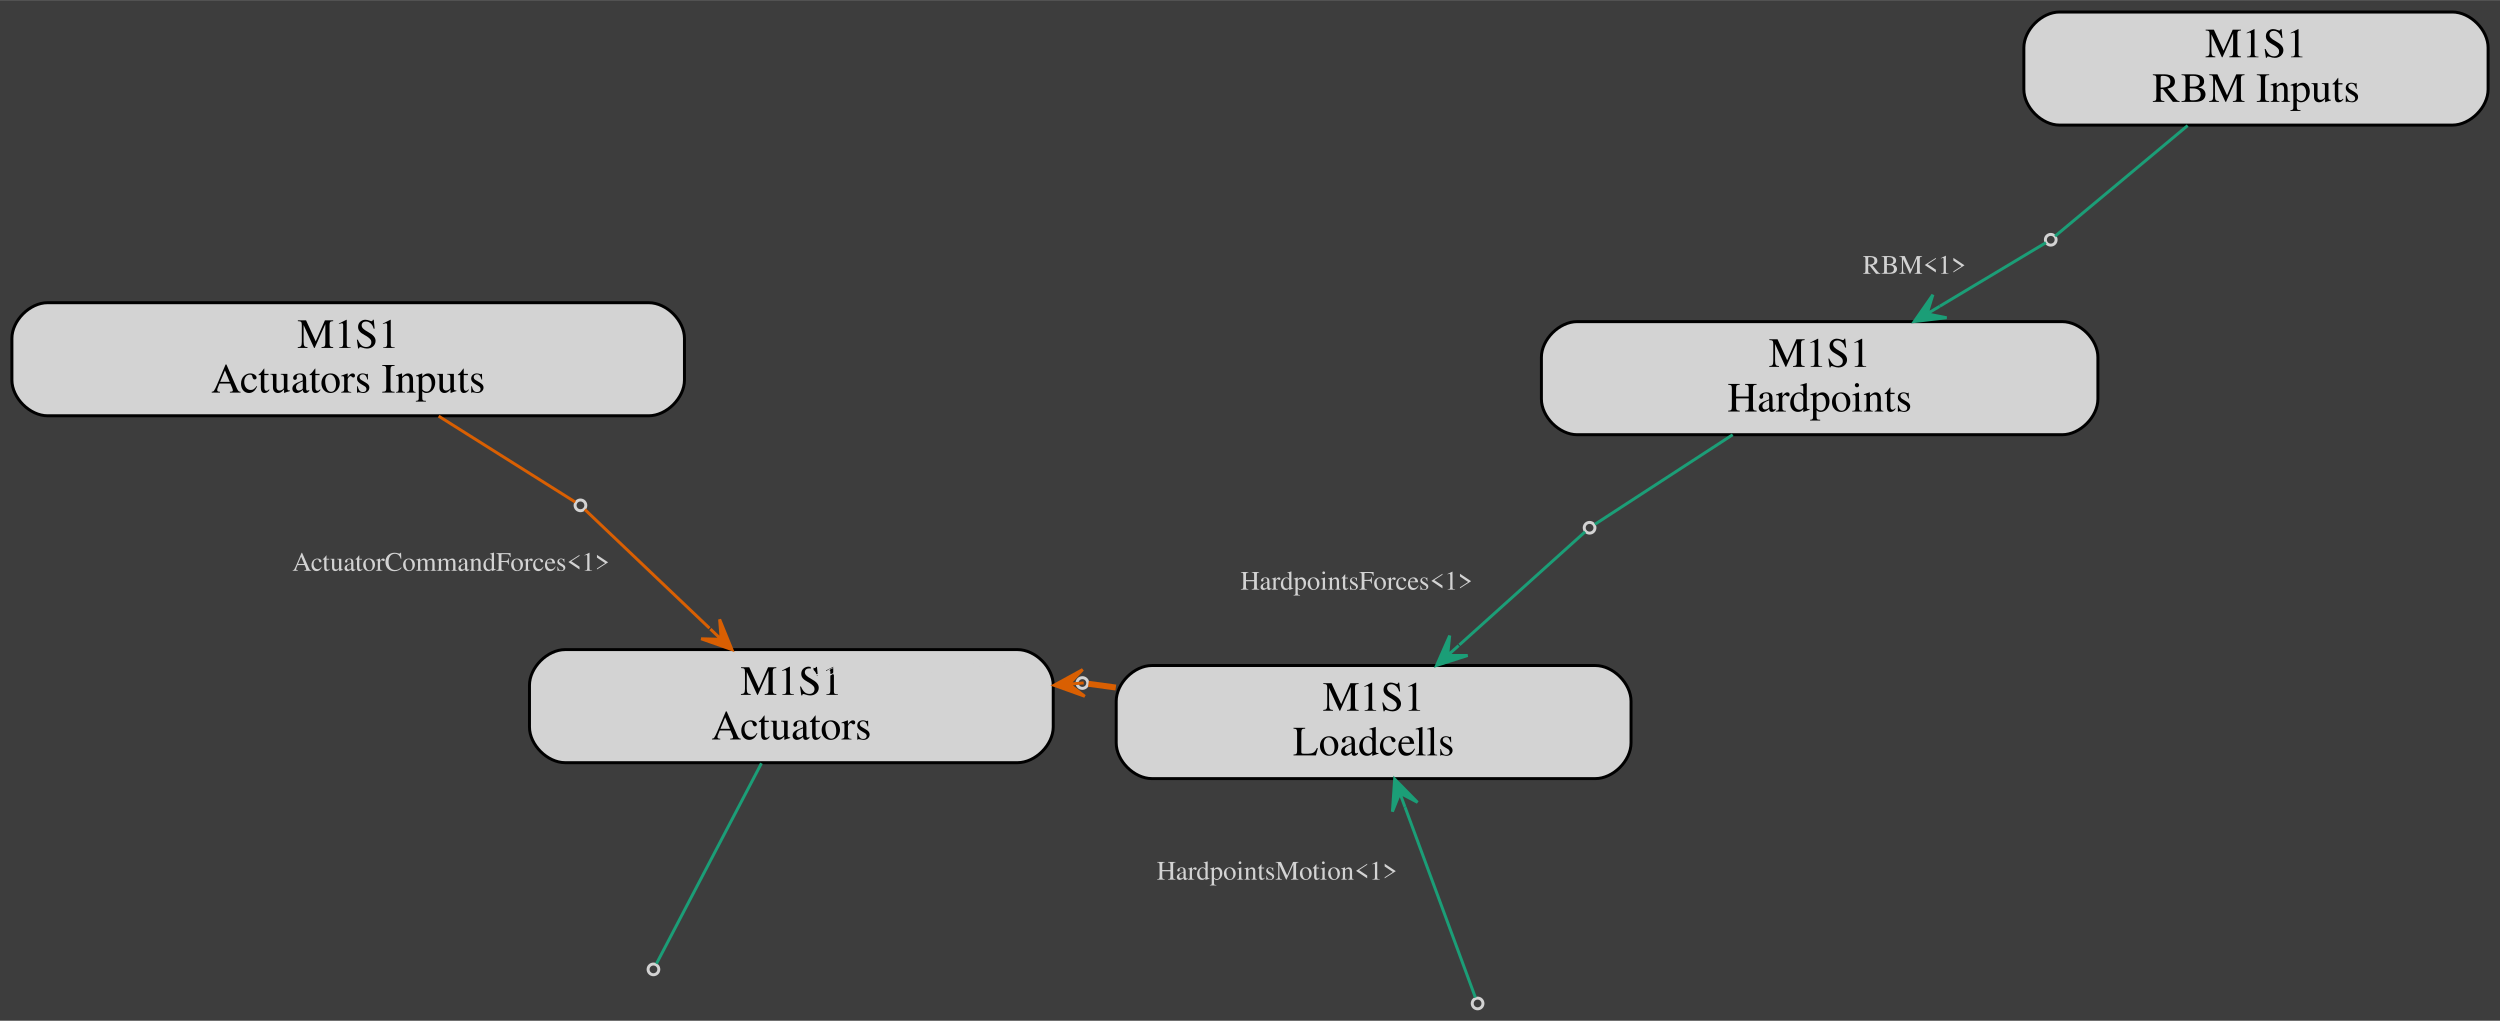
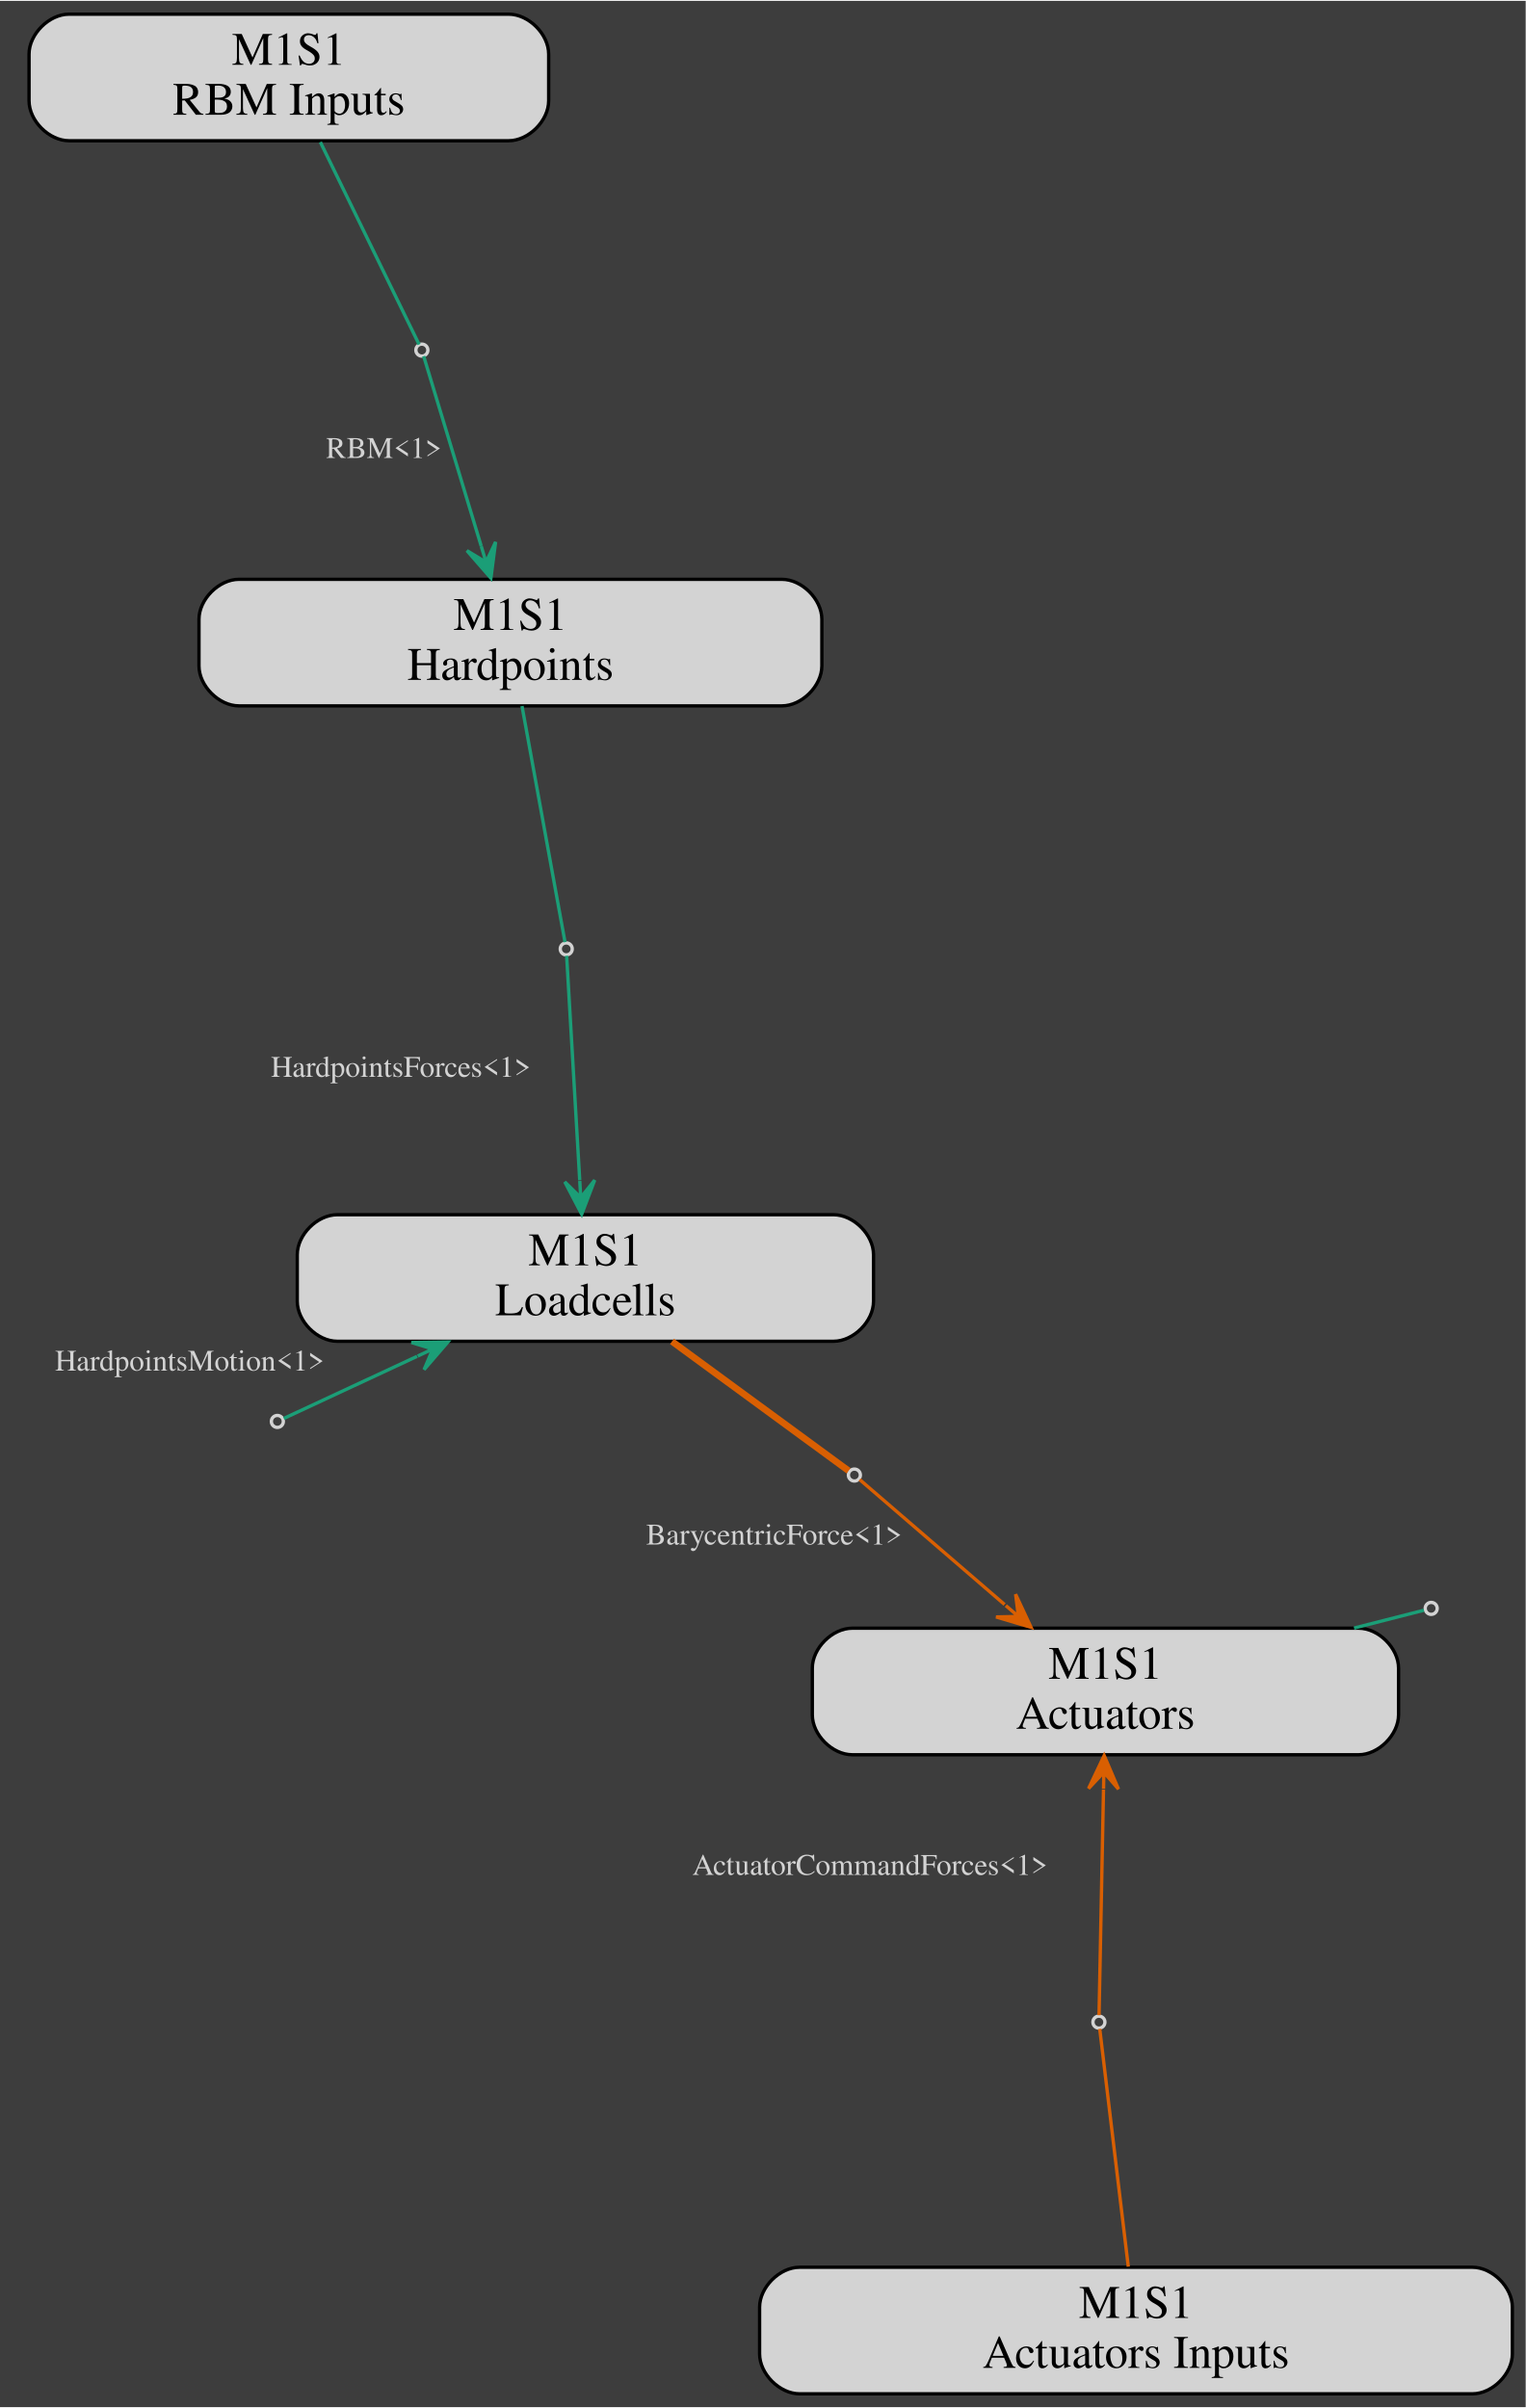
- <svg xmlns="http://www.w3.org/2000/svg" width="840pt" height="343pt" viewBox="0.00 0.00 840.08 342.96">
-   <g id="graph0" class="graph" transform="scale(1 1) rotate(0) translate(4 338.96)">
-     <polygon fill="#3d3d3d" stroke="transparent" points="-4,4 -4,-338.96 836.08,-338.96 836.08,4 -4,4" />
+ <svg xmlns="http://www.w3.org/2000/svg" width="458pt" height="723pt" viewBox="0.00 0.00 458.05 722.56">
+   <g id="graph0" class="graph" transform="scale(1 1) rotate(0) translate(4 718.56)">
+     <polygon fill="#3d3d3d" stroke="transparent" points="-4,4 -4,-718.56 454.05,-718.56 454.05,4 -4,4" />
    <g id="node1" class="node">
-       <path fill="lightgray" stroke="black" d="M820.08,-334.96C820.08,-334.96 688.08,-334.96 688.08,-334.96 682.08,-334.96 676.08,-328.96 676.08,-322.96 676.08,-322.96 676.08,-308.96 676.08,-308.96 676.08,-302.96 682.08,-296.96 688.08,-296.96 688.08,-296.96 820.08,-296.96 820.08,-296.96 826.08,-296.96 832.08,-302.96 832.08,-308.96 832.08,-308.96 832.08,-322.96 832.08,-322.96 832.08,-328.96 826.08,-334.96 820.08,-334.96" />
-       <text text-anchor="middle" x="754.08" y="-319.76" font-family="Times,serif" font-size="14.00">M1S1</text>
-       <text text-anchor="middle" x="754.08" y="-304.76" font-family="Times,serif" font-size="14.00">            RBM Inputs</text>
+       <path fill="lightgray" stroke="black" d="M148.72,-714.56C148.72,-714.56 16.72,-714.56 16.72,-714.56 10.72,-714.56 4.72,-708.56 4.72,-702.56 4.72,-702.56 4.72,-688.56 4.72,-688.56 4.72,-682.56 10.72,-676.56 16.72,-676.56 16.72,-676.56 148.72,-676.56 148.72,-676.56 154.72,-676.56 160.72,-682.56 160.72,-688.56 160.72,-688.56 160.72,-702.56 160.72,-702.56 160.72,-708.56 154.72,-714.56 148.72,-714.56" />
+       <text text-anchor="middle" x="82.72" y="-699.36" font-family="Times,serif" font-size="14.00">M1S1</text>
+       <text text-anchor="middle" x="82.72" y="-684.36" font-family="Times,serif" font-size="14.00">            RBM Inputs</text>
    </g>
    <g id="node6" class="node">
-       <ellipse fill="#3d3d3d" stroke="lightgray" cx="685.12" cy="-258.43" rx="1.8" ry="1.8" />
+       <ellipse fill="#3d3d3d" stroke="lightgray" cx="122.65" cy="-613.69" rx="1.8" ry="1.8" />
    </g>
    <g id="edge1" class="edge">
-       <path fill="none" stroke="#1b9e77" d="M731.12,-296.8C713.88,-282.42 692.3,-264.42 686.57,-259.64" />
+       <path fill="none" stroke="#1b9e77" d="M92.18,-676.15C102.51,-654.97 118.09,-623.04 121.82,-615.38" />
    </g>
    <g id="node2" class="node">
-       <path fill="lightgray" stroke="black" d="M688.96,-230.92C688.96,-230.92 525.96,-230.92 525.96,-230.92 519.96,-230.92 513.96,-224.92 513.96,-218.92 513.96,-218.92 513.96,-204.92 513.96,-204.92 513.96,-198.92 519.96,-192.92 525.96,-192.92 525.96,-192.92 688.96,-192.92 688.96,-192.92 694.96,-192.92 700.96,-198.92 700.96,-204.92 700.96,-204.92 700.96,-218.92 700.96,-218.92 700.96,-224.92 694.96,-230.92 688.96,-230.92" />
-       <text text-anchor="middle" x="607.46" y="-215.72" font-family="Times,serif" font-size="14.00">M1S1</text>
-       <text text-anchor="middle" x="607.46" y="-200.72" font-family="Times,serif" font-size="14.00">                    Hardpoints</text>
+       <path fill="lightgray" stroke="black" d="M230.74,-544.86C230.74,-544.86 67.74,-544.86 67.74,-544.86 61.74,-544.86 55.74,-538.86 55.74,-532.86 55.74,-532.86 55.74,-518.86 55.74,-518.86 55.74,-512.86 61.74,-506.86 67.74,-506.86 67.74,-506.86 230.74,-506.86 230.74,-506.86 236.74,-506.86 242.74,-512.86 242.74,-518.86 242.74,-518.86 242.74,-532.86 242.74,-532.86 242.74,-538.86 236.74,-544.86 230.74,-544.86" />
+       <text text-anchor="middle" x="149.24" y="-529.66" font-family="Times,serif" font-size="14.00">M1S1</text>
+       <text text-anchor="middle" x="149.24" y="-514.66" font-family="Times,serif" font-size="14.00">                    Hardpoints</text>
    </g>
    <g id="node7" class="node">
-       <ellipse fill="#3d3d3d" stroke="lightgray" cx="530.15" cy="-161.65" rx="1.8" ry="1.8" />
+       <ellipse fill="#3d3d3d" stroke="lightgray" cx="166" cy="-433.88" rx="1.8" ry="1.8" />
    </g>
    <g id="edge2" class="edge">
-       <path fill="none" stroke="#1b9e77" d="M578.24,-192.92C559.76,-180.9 538.23,-166.9 531.95,-162.82" />
+       <path fill="none" stroke="#1b9e77" d="M152.72,-506.8C157.01,-483.22 163.96,-445.08 165.63,-435.91" />
    </g>
    <g id="node3" class="node">
-       <path fill="lightgray" stroke="black" d="M532.08,-115.36C532.08,-115.36 383.08,-115.36 383.08,-115.36 377.08,-115.36 371.08,-109.36 371.08,-103.36 371.08,-103.36 371.08,-89.36 371.08,-89.36 371.08,-83.36 377.08,-77.36 383.08,-77.36 383.08,-77.36 532.08,-77.36 532.08,-77.36 538.08,-77.36 544.08,-83.36 544.08,-89.36 544.08,-89.36 544.08,-103.36 544.08,-103.36 544.08,-109.36 538.08,-115.36 532.08,-115.36" />
-       <text text-anchor="middle" x="457.58" y="-100.16" font-family="Times,serif" font-size="14.00">M1S1</text>
-       <text text-anchor="middle" x="457.58" y="-85.16" font-family="Times,serif" font-size="14.00">                    Loadcells</text>
+       <path fill="lightgray" stroke="black" d="M246.25,-354.06C246.25,-354.06 97.25,-354.06 97.25,-354.06 91.25,-354.06 85.25,-348.06 85.25,-342.06 85.25,-342.06 85.25,-328.06 85.25,-328.06 85.25,-322.06 91.25,-316.06 97.25,-316.06 97.25,-316.06 246.25,-316.06 246.25,-316.06 252.25,-316.06 258.25,-322.06 258.25,-328.06 258.25,-328.06 258.25,-342.06 258.25,-342.06 258.25,-348.06 252.25,-354.06 246.25,-354.06" />
+       <text text-anchor="middle" x="171.75" y="-338.86" font-family="Times,serif" font-size="14.00">M1S1</text>
+       <text text-anchor="middle" x="171.75" y="-323.86" font-family="Times,serif" font-size="14.00">                    Loadcells</text>
    </g>
    <g id="node8" class="node">
-       <ellipse fill="#3d3d3d" stroke="lightgray" cx="359.72" cy="-109.48" rx="1.8" ry="1.8" />
+       <ellipse fill="#3d3d3d" stroke="lightgray" cx="252.51" cy="-275.89" rx="1.8" ry="1.8" />
    </g>
    <g id="edge3" class="edge">
-       <path fill="none" stroke="#d95f02" stroke-width="2" d="M370.95,-107.97C366.87,-108.52 363.67,-108.95 361.75,-109.2" />
+       <path fill="none" stroke="#d95f02" stroke-width="2" d="M197.75,-316.01C218.04,-301.15 243.9,-282.2 250.77,-277.17" />
    </g>
    <g id="node4" class="node">
-       <path fill="lightgray" stroke="black" d="M214,-237.28C214,-237.28 12,-237.28 12,-237.28 6,-237.28 0,-231.28 0,-225.28 0,-225.28 0,-211.28 0,-211.28 0,-205.28 6,-199.28 12,-199.28 12,-199.28 214,-199.28 214,-199.28 220,-199.28 226,-205.28 226,-211.28 226,-211.28 226,-225.28 226,-225.28 226,-231.28 220,-237.28 214,-237.28" />
-       <text text-anchor="middle" x="113" y="-222.08" font-family="Times,serif" font-size="14.00">M1S1</text>
-       <text text-anchor="middle" x="113" y="-207.08" font-family="Times,serif" font-size="14.00">                    Actuators Inputs</text>
+       <path fill="lightgray" stroke="black" d="M438.05,-38C438.05,-38 236.05,-38 236.05,-38 230.05,-38 224.05,-32 224.05,-26 224.05,-26 224.05,-12 224.05,-12 224.05,-6 230.05,0 236.05,0 236.05,0 438.05,0 438.05,0 444.05,0 450.05,-6 450.05,-12 450.05,-12 450.05,-26 450.05,-26 450.05,-32 444.05,-38 438.05,-38" />
+       <text text-anchor="middle" x="337.05" y="-22.8" font-family="Times,serif" font-size="14.00">M1S1</text>
+       <text text-anchor="middle" x="337.05" y="-7.8" font-family="Times,serif" font-size="14.00">                    Actuators Inputs</text>
    </g>
    <g id="node9" class="node">
-       <ellipse fill="#3d3d3d" stroke="lightgray" cx="191.05" cy="-169.18" rx="1.8" ry="1.8" />
+       <ellipse fill="#3d3d3d" stroke="lightgray" cx="325.92" cy="-111.61" rx="1.8" ry="1.8" />
    </g>
    <g id="edge4" class="edge">
-       <path fill="none" stroke="#d95f02" d="M143.4,-199.16C161.89,-187.53 183.1,-174.18 189.27,-170.3" />
+       <path fill="none" stroke="#d95f02" d="M334.74,-38.19C331.89,-61.93 327.28,-100.34 326.17,-109.57" />
    </g>
    <g id="node5" class="node">
-       <path fill="lightgray" stroke="black" d="M337.92,-120.71C337.92,-120.71 185.92,-120.71 185.92,-120.71 179.92,-120.71 173.92,-114.71 173.92,-108.71 173.92,-108.71 173.92,-94.71 173.92,-94.71 173.92,-88.71 179.92,-82.71 185.92,-82.71 185.92,-82.71 337.92,-82.71 337.92,-82.71 343.92,-82.71 349.92,-88.71 349.92,-94.71 349.92,-94.71 349.92,-108.71 349.92,-108.71 349.92,-114.71 343.92,-120.71 337.92,-120.71" />
-       <text text-anchor="middle" x="261.92" y="-105.51" font-family="Times,serif" font-size="14.00">M1S1</text>
-       <text text-anchor="middle" x="261.92" y="-90.51" font-family="Times,serif" font-size="14.00">                    Actuators</text>
+       <path fill="lightgray" stroke="black" d="M403.88,-229.9C403.88,-229.9 251.88,-229.9 251.88,-229.9 245.88,-229.9 239.88,-223.9 239.88,-217.9 239.88,-217.9 239.88,-203.9 239.88,-203.9 239.88,-197.9 245.88,-191.9 251.88,-191.9 251.88,-191.9 403.88,-191.9 403.88,-191.9 409.88,-191.9 415.88,-197.9 415.88,-203.9 415.88,-203.9 415.88,-217.9 415.88,-217.9 415.88,-223.9 409.88,-229.9 403.88,-229.9" />
+       <text text-anchor="middle" x="327.88" y="-214.7" font-family="Times,serif" font-size="14.00">M1S1</text>
+       <text text-anchor="middle" x="327.88" y="-199.7" font-family="Times,serif" font-size="14.00">                    Actuators</text>
    </g>
    <g id="node10" class="node">
-       <ellipse fill="#3d3d3d" stroke="lightgray" cx="215.58" cy="-13.25" rx="1.8" ry="1.8" />
+       <ellipse fill="#3d3d3d" stroke="lightgray" cx="425.68" cy="-235.85" rx="1.8" ry="1.8" />
    </g>
    <g id="edge5" class="edge">
-       <path fill="none" stroke="#1b9e77" d="M251.87,-82.51C239.94,-59.75 221.1,-23.79 216.58,-15.16" />
+       <path fill="none" stroke="#1b9e77" d="M402.51,-229.94C412.13,-232.39 419.89,-234.37 423.5,-235.29" />
    </g>
    <g id="edge6" class="edge">
-       <path fill="none" stroke="#1b9e77" d="M683.5,-257.46C678.61,-254.53 663.4,-245.42 647.85,-236.11" />
-       <polygon fill="#1b9e77" stroke="#1b9e77" points="639.24,-230.95 650.13,-232.23 643.53,-233.52 647.82,-236.09 647.82,-236.09 647.82,-236.09 643.53,-233.52 645.51,-239.95 639.24,-230.95 639.24,-230.95" />
-       <text text-anchor="middle" x="639.35" y="-246.99" font-family="Times,serif" font-size="9.00" fill="lightgray">RBM&lt;1&gt;</text>
+       <path fill="none" stroke="#1b9e77" d="M123.2,-611.86C125.42,-604.55 133.8,-576.85 140.47,-554.84" />
+       <polygon fill="#1b9e77" stroke="#1b9e77" points="143.38,-545.22 144.79,-556.09 141.93,-550 140.48,-554.79 140.48,-554.79 140.48,-554.79 141.93,-550 136.18,-553.48 143.38,-545.22 143.38,-545.22" />
+       <text text-anchor="middle" x="111.3" y="-581.3" font-family="Times,serif" font-size="9.00" fill="lightgray">RBM&lt;1&gt;</text>
    </g>
    <g id="edge7" class="edge">
-       <path fill="none" stroke="#1b9e77" d="M528.64,-160.29C523.13,-155.33 503.6,-137.76 486.4,-122.29" />
-       <polygon fill="#1b9e77" stroke="#1b9e77" points="478.73,-115.39 489.17,-118.73 482.44,-118.73 486.16,-122.07 486.16,-122.07 486.16,-122.07 482.44,-118.73 483.15,-125.42 478.73,-115.39 478.73,-115.39" />
-       <text text-anchor="middle" x="451.9" y="-140.84" font-family="Times,serif" font-size="9.00" fill="lightgray">HardpointsForces&lt;1&gt;</text>
+       <path fill="none" stroke="#1b9e77" d="M166.12,-431.81C166.62,-423.23 168.58,-389.62 170.05,-364.41" />
+       <polygon fill="#1b9e77" stroke="#1b9e77" points="170.64,-354.21 174.55,-364.46 170.35,-359.2 170.06,-364.2 170.06,-364.2 170.06,-364.2 170.35,-359.2 165.56,-363.93 170.64,-354.21 170.64,-354.21" />
+       <text text-anchor="middle" x="116.4" y="-395.46" font-family="Times,serif" font-size="9.00" fill="lightgray">HardpointsForces&lt;1&gt;</text>
    </g>
    <g id="edge10" class="edge">
-       <path fill="none" stroke="#d95f02" d="M357.68,-109.31C357.58,-109.31 357.47,-109.3 357.36,-109.29" />
-       <polygon fill="#d95f02" stroke="#d95f02" points="350.19,-108.72 360.52,-105.02 355.18,-109.11 360.16,-109.51 360.16,-109.51 360.16,-109.51 355.18,-109.11 359.81,-114 350.19,-108.72 350.19,-108.72" />
-       <text text-anchor="middle" x="305.9" y="-112.09" font-family="Times,serif" font-size="9.00" fill="lightgray">BarycentricForce&lt;1&gt;</text>
+       <path fill="none" stroke="#d95f02" d="M254.09,-274.53C259.77,-269.63 279.83,-252.34 297.6,-237.01" />
+       <polygon fill="#d95f02" stroke="#d95f02" points="305.55,-230.16 300.91,-240.1 301.76,-233.43 297.97,-236.69 297.97,-236.69 297.97,-236.69 301.76,-233.43 295.04,-233.28 305.55,-230.16 305.55,-230.16" />
+       <text text-anchor="middle" x="228.46" y="-255.03" font-family="Times,serif" font-size="9.00" fill="lightgray">BarycentricForce&lt;1&gt;</text>
    </g>
    <g id="edge9" class="edge">
-       <path fill="none" stroke="#d95f02" d="M192.53,-167.77C197.97,-162.59 217.47,-144.03 234.41,-127.9" />
-       <polygon fill="#d95f02" stroke="#d95f02" points="241.96,-120.71 237.82,-130.87 238.34,-124.16 234.72,-127.61 234.72,-127.61 234.72,-127.61 238.34,-124.16 231.61,-124.35 241.96,-120.71 241.96,-120.71" />
-       <text text-anchor="middle" x="147.6" y="-147.18" font-family="Times,serif" font-size="9.00" fill="lightgray">ActuatorCommandForces&lt;1&gt;</text>
+       <path fill="none" stroke="#d95f02" d="M325.96,-113.69C326.13,-122.31 326.8,-156.08 327.3,-181.42" />
+       <polygon fill="#d95f02" stroke="#d95f02" points="327.5,-191.66 322.81,-181.75 327.4,-186.66 327.31,-181.66 327.31,-181.66 327.31,-181.66 327.4,-186.66 331.8,-181.57 327.5,-191.66 327.5,-191.66" />
+       <text text-anchor="middle" x="257.24" y="-155.83" font-family="Times,serif" font-size="9.00" fill="lightgray">ActuatorCommandForces&lt;1&gt;</text>
    </g>
    <g id="node11" class="node">
-       <ellipse fill="#3d3d3d" stroke="lightgray" cx="492.52" cy="-1.8" rx="1.8" ry="1.8" />
+       <ellipse fill="#3d3d3d" stroke="lightgray" cx="79.27" cy="-291.99" rx="1.8" ry="1.8" />
    </g>
    <g id="edge8" class="edge">
-       <path fill="none" stroke="#1b9e77" d="M491.79,-3.77C488.77,-11.93 477.03,-43.71 468.14,-67.78" />
-       <polygon fill="#1b9e77" stroke="#1b9e77" points="464.65,-77.2 463.9,-66.26 466.39,-72.51 468.12,-67.82 468.12,-67.82 468.12,-67.82 466.39,-72.51 472.34,-69.38 464.65,-77.2 464.65,-77.2" />
-       <text text-anchor="middle" x="425.18" y="-43.4" font-family="Times,serif" font-size="9.00" fill="lightgray">HardpointsMotion&lt;1&gt;</text>
+       <path fill="none" stroke="#1b9e77" d="M81.2,-292.89C86.77,-295.48 103.58,-303.31 121.22,-311.53" />
+       <polygon fill="#1b9e77" stroke="#1b9e77" points="130.47,-315.84 119.51,-315.69 125.94,-313.73 121.41,-311.62 121.41,-311.62 121.41,-311.62 125.94,-313.73 123.31,-307.54 130.47,-315.84 130.47,-315.84" />
+       <text text-anchor="middle" x="53" y="-307.24" font-family="Times,serif" font-size="9.00" fill="lightgray">HardpointsMotion&lt;1&gt;</text>
    </g>
  </g>
</svg>
